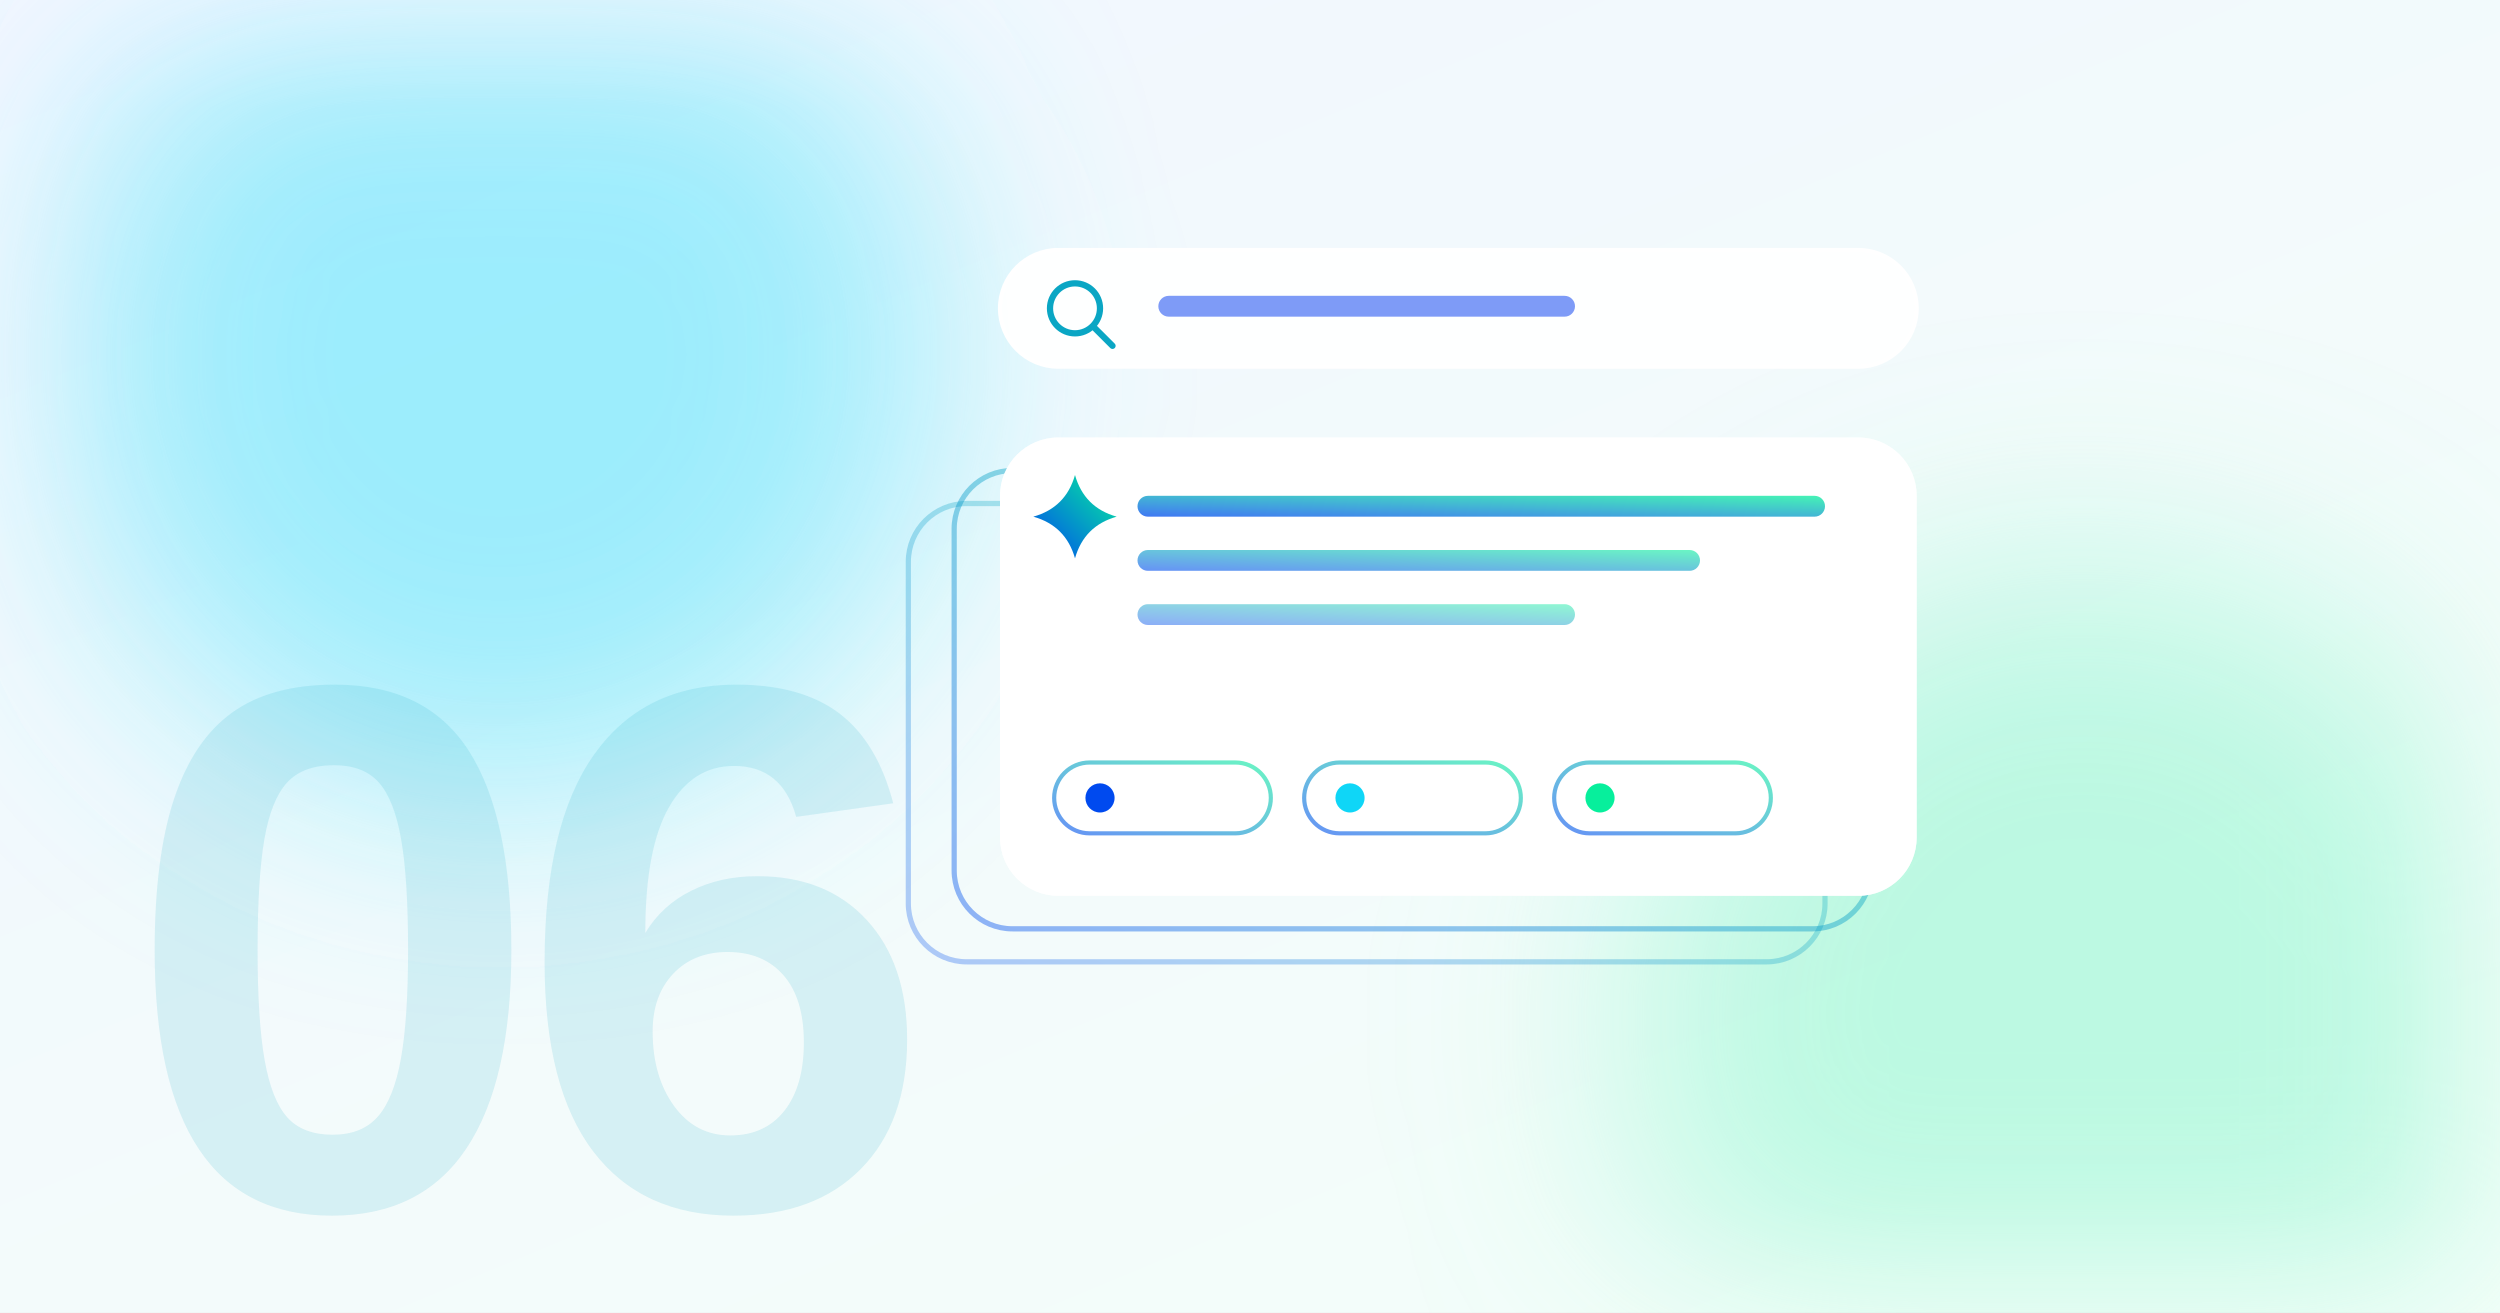
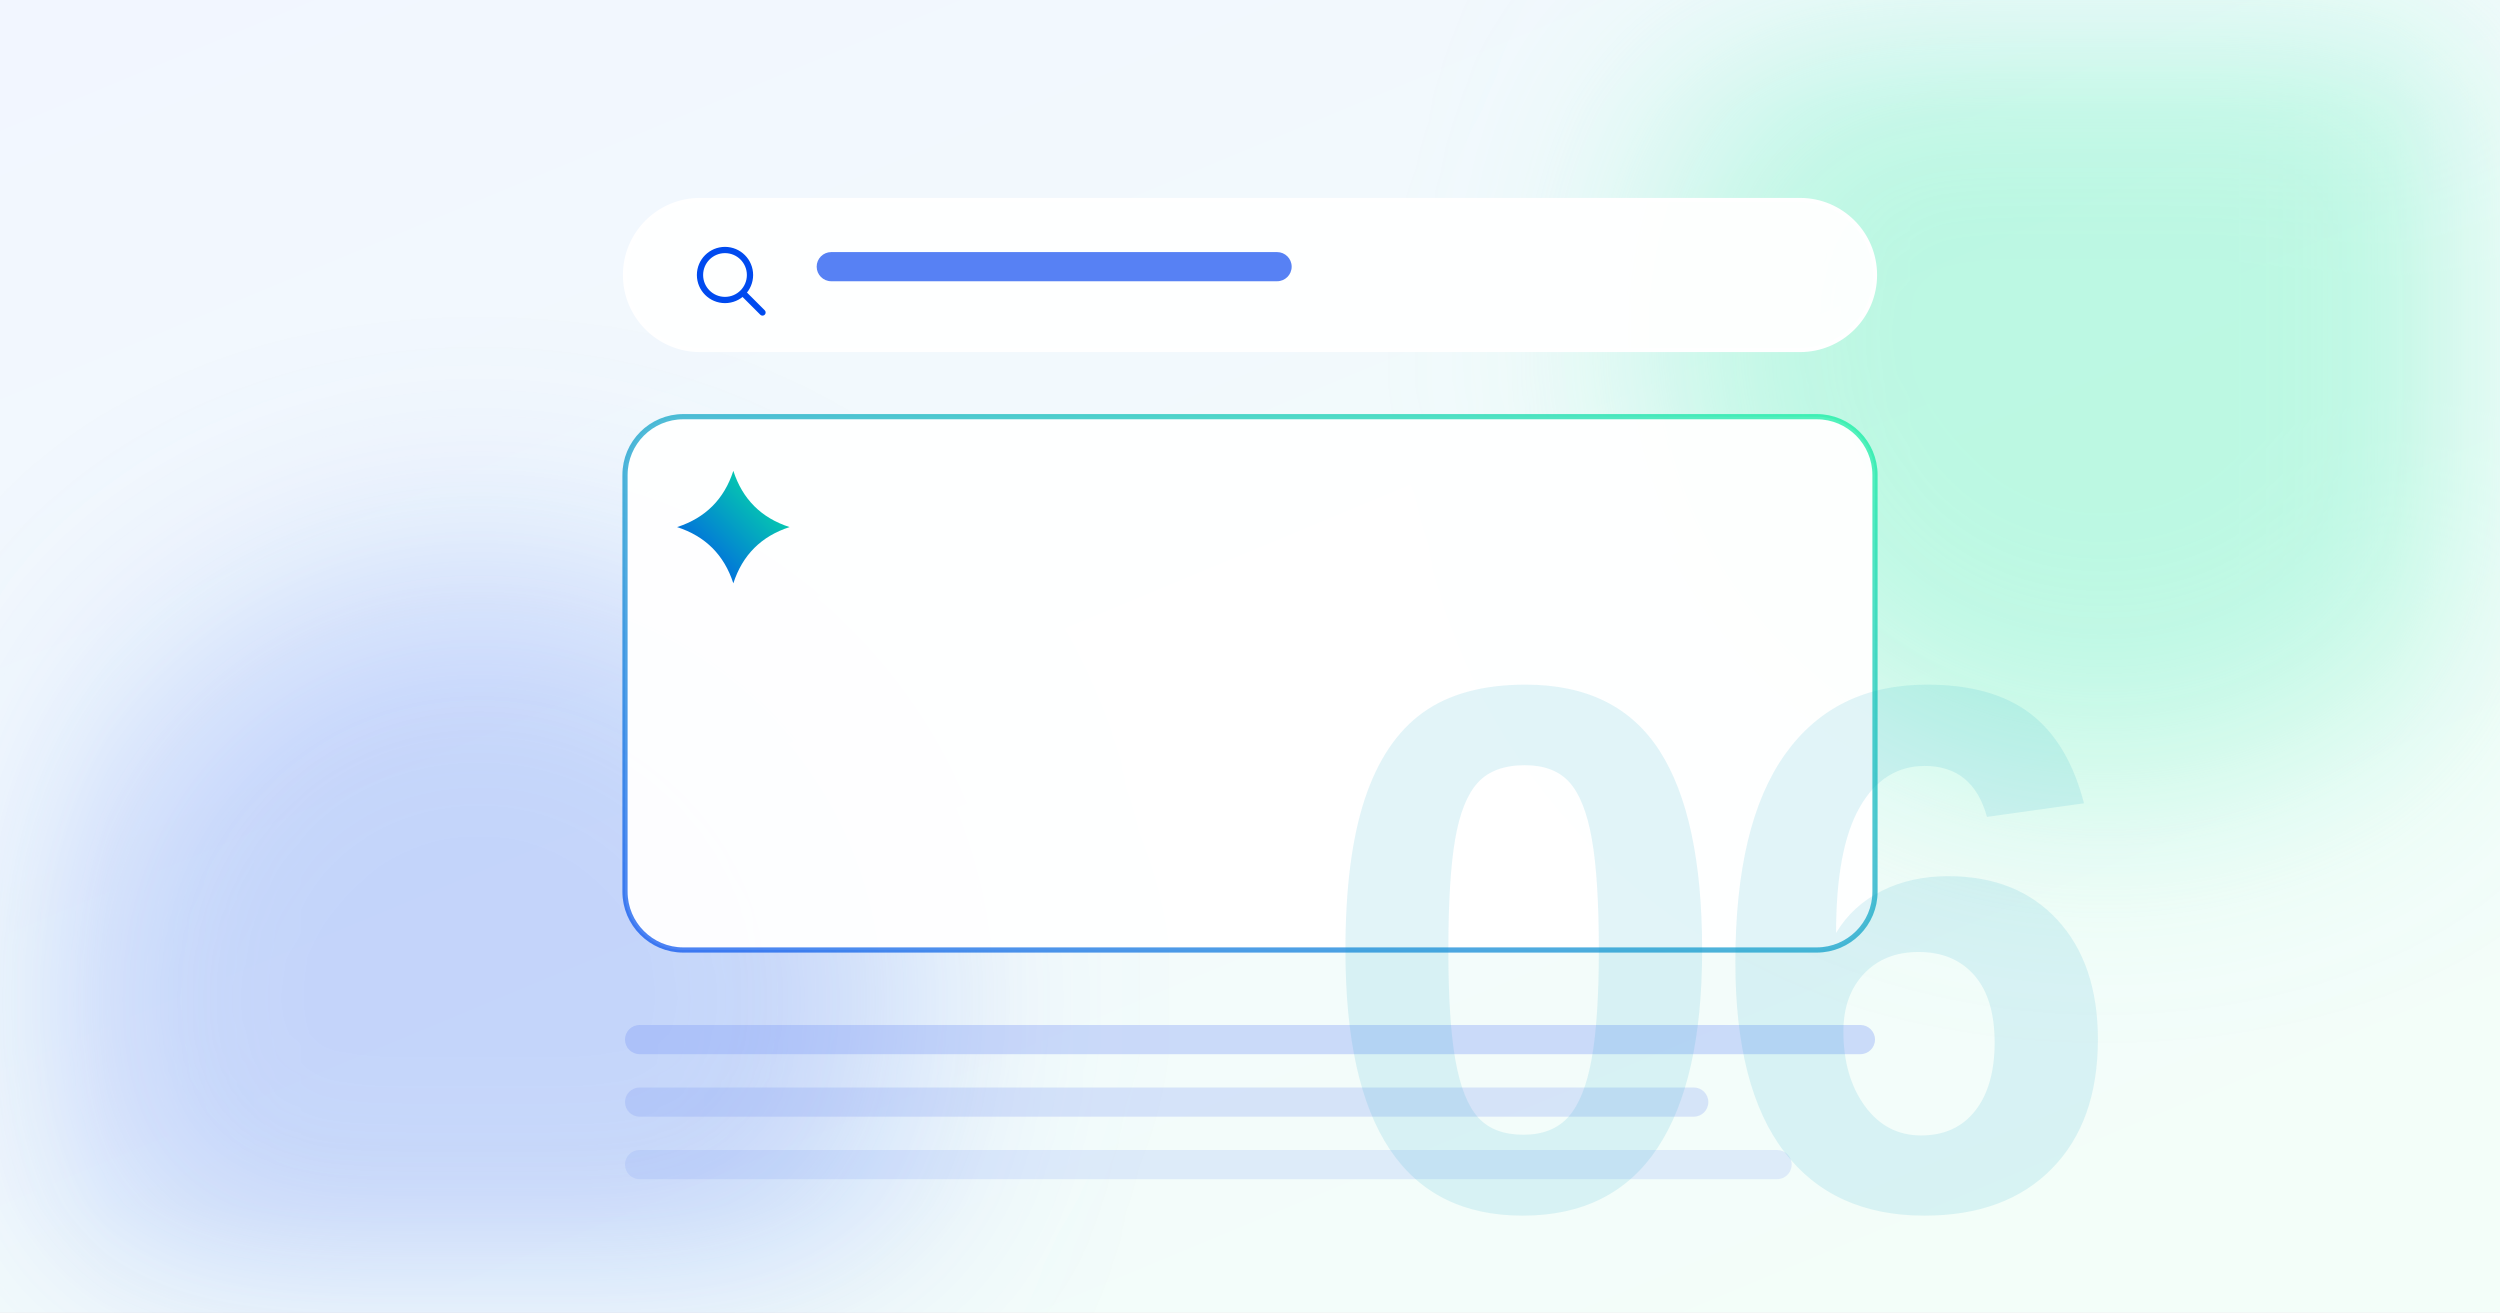
<svg xmlns="http://www.w3.org/2000/svg" viewBox="0 0 1200 630" font-family="Arial, Helvetica, sans-serif">
  <defs>
    <linearGradient id="bg" x1="0" y1="0" x2="0.8" y2="1">
      <stop offset="0" stop-color="#F2F6FF" />
      <stop offset="1" stop-color="#F3FEF9" />
    </linearGradient>
    <linearGradient id="brand" x1="0" y1="1" x2="1" y2="0">
      <stop offset="0" stop-color="#004aef" />
      <stop offset="1" stop-color="#07ef9c" />
    </linearGradient>
-     <linearGradient id="brandSoft" x1="0" y1="1" x2="1" y2="0">
-       <stop offset="0" stop-color="#7E9BF7" />
-       <stop offset="1" stop-color="#86F7CC" />
-     </linearGradient>
    <filter id="soft" x="-60%" y="-60%" width="220%" height="220%">
      <feGaussianBlur stdDeviation="55" />
    </filter>
    <style>
+       /* 10s loop: the spark thinks, the answer writes itself line by line,
+          then the citations that earned their place pop in. */
+       .think { animation: think 10s ease-in-out infinite; transform-box: fill-box; transform-origin: center; }
+       @keyframes think {
+         0% { transform: rotate(0deg) scale(1); }
+         18% { transform: rotate(180deg) scale(1.15); }
+         30%, 100% { transform: rotate(360deg) scale(1); }
+       }
+       .a1 { animation: writea 10s ease-out infinite; }
+       .a2 { animation: writeb 10s ease-out infinite; }
+       .a3 { animation: writec 10s ease-out infinite; }
+       @keyframes writea {
+         0%, 20% { width: 0px; } 32% { width: 384px; }
+         90% { width: 384px; } 96%, 100% { width: 0px; }
+       }
+       @keyframes writeb {
+         0%, 30% { width: 0px; } 42% { width: 328px; }
+         90% { width: 328px; } 96%, 100% { width: 0px; }
+       }
+       @keyframes writec {
+         0%, 40% { width: 0px; } 52% { width: 256px; }
+         90% { width: 256px; } 96%, 100% { width: 0px; }
+       }
+       .c1, .c2, .c3 { opacity: 0; }
+       .c1 { animation: pop 10s ease-out infinite; transform-box: fill-box; transform-origin: center; }
+       .c2 { animation: pop 10s ease-out infinite; animation-delay: 0.35s; transform-box: fill-box; transform-origin: center; }
+       .c3 { animation: pop 10s ease-out infinite; animation-delay: 0.7s; transform-box: fill-box; transform-origin: center; }
+       @keyframes pop {
+         0%, 54% { opacity: 0; transform: scale(0.6); }
+         60% { opacity: 1; transform: scale(1.06); }
+         63% { transform: scale(1); }
+         90% { opacity: 1; transform: scale(1); }
+         96%, 100% { opacity: 0; transform: scale(0.6); }
+       }
      .drift1 { animation: d1 18s ease-in-out infinite alternate; }
      .drift2 { animation: d2 24s ease-in-out infinite alternate; }
      @keyframes d1 { to { transform: translate(22px, -16px); } }
      @keyframes d2 { to { transform: translate(-18px, 14px); } }
-       .float { animation: fl 12s ease-in-out infinite alternate; }
-       @keyframes fl { to { transform: translateY(-12px); } }
-       .spin { animation: sp 60s linear infinite; }
-       @keyframes sp { to { transform: rotate(360deg); } }
-       .sparkle { animation: sk 6s ease-in-out infinite alternate; }
-       @keyframes sk { from { transform: scale(0.94); } to { transform: scale(1.08); } }
-       @media (prefers-reduced-motion: reduce) { * { animation: none !important; } }
- </style>
+       @media (prefers-reduced-motion: reduce) {
+         * { animation: none !important; }
+         .a1 { width: 384px; } .a2 { width: 328px; } .a3 { width: 256px; }
+         .c1, .c2, .c3 { opacity: 1; }
+       }
+     </style>
  </defs>
  <rect width="1200" height="630" fill="url(#bg)" />
-   <circle class="drift1" cx="240" cy="170" r="210" fill="#57E2FA" fill-opacity="0.55" filter="url(#soft)" />
-   <circle class="drift2" cx="1000" cy="490" r="220" fill="#86F7CC" fill-opacity="0.5" filter="url(#soft)" />
-   <rect x="480" y="120" width="440" height="56" rx="28" fill="#FFFFFF" fill-opacity="0.95" stroke="#FFFFFF" stroke-width="2" />
-   <circle cx="516" cy="148" r="12" fill="none" stroke="#0AA6C4" stroke-width="3" />
-   <line x1="525" y1="157" x2="534" y2="166" stroke="#0AA6C4" stroke-width="3" stroke-linecap="round" />
-   <rect x="556" y="142" width="200" height="10" rx="5" fill="#7E9BF7" />
-   <rect x="436" y="241.68" width="440" height="220" rx="28" fill="none" stroke="url(#brand)" stroke-opacity="0.29" stroke-width="2.5" />
-   <rect x="458" y="225.84" width="440" height="220" rx="28" fill="none" stroke="url(#brand)" stroke-opacity="0.42" stroke-width="2.5" />
-   <rect x="480" y="210" width="440" height="220" rx="28" fill="#FFFFFF" />
-   <rect x="480" y="210" width="440" height="220" rx="28" fill="#FFFFFF" fill-opacity="0.6" />
-   <g class="sparkle" style="transform-origin:516px 248px">
-     <path d="M 516 228 Q 520.4 243.6 536 248 Q 520.4 252.4 516 268 Q 511.6 252.4 496 248 Q 511.6 243.6 516 228 Z" fill="url(#brand)" />
+   <circle class="drift1" cx="230" cy="480" r="210" fill="#7E9BF7" fill-opacity="0.4" filter="url(#soft)" />
+   <circle class="drift2" cx="1010" cy="160" r="220" fill="#86F7CC" fill-opacity="0.5" filter="url(#soft)" />
+   <rect x="300" y="96" width="600" height="72" rx="36" fill="#FFFFFF" fill-opacity="0.96" stroke="#FFFFFF" stroke-width="2" />
+   <circle cx="348" cy="132" r="12" fill="none" stroke="#004aef" stroke-width="3" />
+   <line x1="357" y1="141" x2="366" y2="150" stroke="#004aef" stroke-width="3" stroke-linecap="round" />
+   <rect x="392" y="121" width="228" height="14" rx="7" fill="#2E62F1" fill-opacity="0.8" />
+   <rect x="300" y="200" width="600" height="256" rx="28" fill="#FFFFFF" fill-opacity="0.96" stroke="url(#brand)" stroke-opacity="0.7" stroke-width="2.5" />
+   <g class="think">
+     <path d="M 352 226 Q 358.6 246.4 379 253 Q 358.6 259.6 352 280 Q 345.4 259.6 325 253 Q 345.4 246.4 352 226 Z" fill="url(#brand)" />
  </g>
-   <rect x="546" y="238" width="330" height="10" rx="5" fill="url(#brand)" fill-opacity="0.75" />
-   <rect x="546" y="264" width="270" height="10" rx="5" fill="url(#brand)" fill-opacity="0.6" />
-   <rect x="546" y="290" width="210" height="10" rx="5" fill="url(#brand)" fill-opacity="0.45" />
-   <rect x="506" y="366" width="104" height="34" rx="17" fill="none" stroke="url(#brand)" stroke-opacity="0.6" stroke-width="2" />
-   <circle cx="528" cy="383" r="7" fill="#004aef" />
-   <rect x="626" y="366" width="104" height="34" rx="17" fill="none" stroke="url(#brand)" stroke-opacity="0.6" stroke-width="2" />
-   <circle cx="648" cy="383" r="7" fill="#0fd6f7" />
-   <rect x="746" y="366" width="104" height="34" rx="17" fill="none" stroke="url(#brand)" stroke-opacity="0.6" stroke-width="2" />
-   <circle cx="768" cy="383" r="7" fill="#07ef9c" />
-   <text x="60" y="580" font-size="360" font-weight="700" fill="#0AA6C4" fill-opacity="0.13" letter-spacing="-12">06</text>
+   <rect class="a1" x="408" y="245" height="14" rx="7" fill="url(#brand)" fill-opacity="0.9" />
+   <rect class="a2" x="408" y="277" height="12" rx="6" fill="#2E62F1" fill-opacity="0.55" />
+   <rect class="a3" x="408" y="306" height="12" rx="6" fill="#2E62F1" fill-opacity="0.4" />
+   <g class="c1">
+     <rect x="332" y="376" width="160" height="44" rx="22" fill="#FFFFFF" stroke="#004aef" stroke-opacity="0.55" stroke-width="2" />
+     <circle cx="358" cy="398" r="8" fill="#004aef" />
+     <rect x="378" y="393" width="92" height="10" rx="5" fill="#7E9BF7" fill-opacity="0.8" />
+   </g>
+   <g class="c2">
+     <rect x="512" y="376" width="160" height="44" rx="22" fill="#FFFFFF" stroke="#0fd6f7" stroke-opacity="0.7" stroke-width="2" />
+     <circle cx="538" cy="398" r="8" fill="#0fd6f7" />
+     <rect x="558" y="393" width="92" height="10" rx="5" fill="#7E9BF7" fill-opacity="0.8" />
+   </g>
+   <g class="c3">
+     <rect x="692" y="376" width="160" height="44" rx="22" fill="#FFFFFF" stroke="#07ef9c" stroke-opacity="0.7" stroke-width="2" />
+     <circle cx="718" cy="398" r="8" fill="#07ef9c" />
+     <rect x="738" y="393" width="92" height="10" rx="5" fill="#7E9BF7" fill-opacity="0.8" />
+   </g>
+   <rect x="300" y="492" width="600" height="14" rx="7" fill="#7E9BF7" fill-opacity="0.35" />
+   <rect x="300" y="522" width="520" height="14" rx="7" fill="#7E9BF7" fill-opacity="0.25" />
+   <rect x="300" y="552" width="560" height="14" rx="7" fill="#7E9BF7" fill-opacity="0.18" />
+   <text x="1020" y="580" font-size="360" font-weight="700" fill="#0AA6C4" fill-opacity="0.12" letter-spacing="-12" text-anchor="end">06</text>
</svg>
